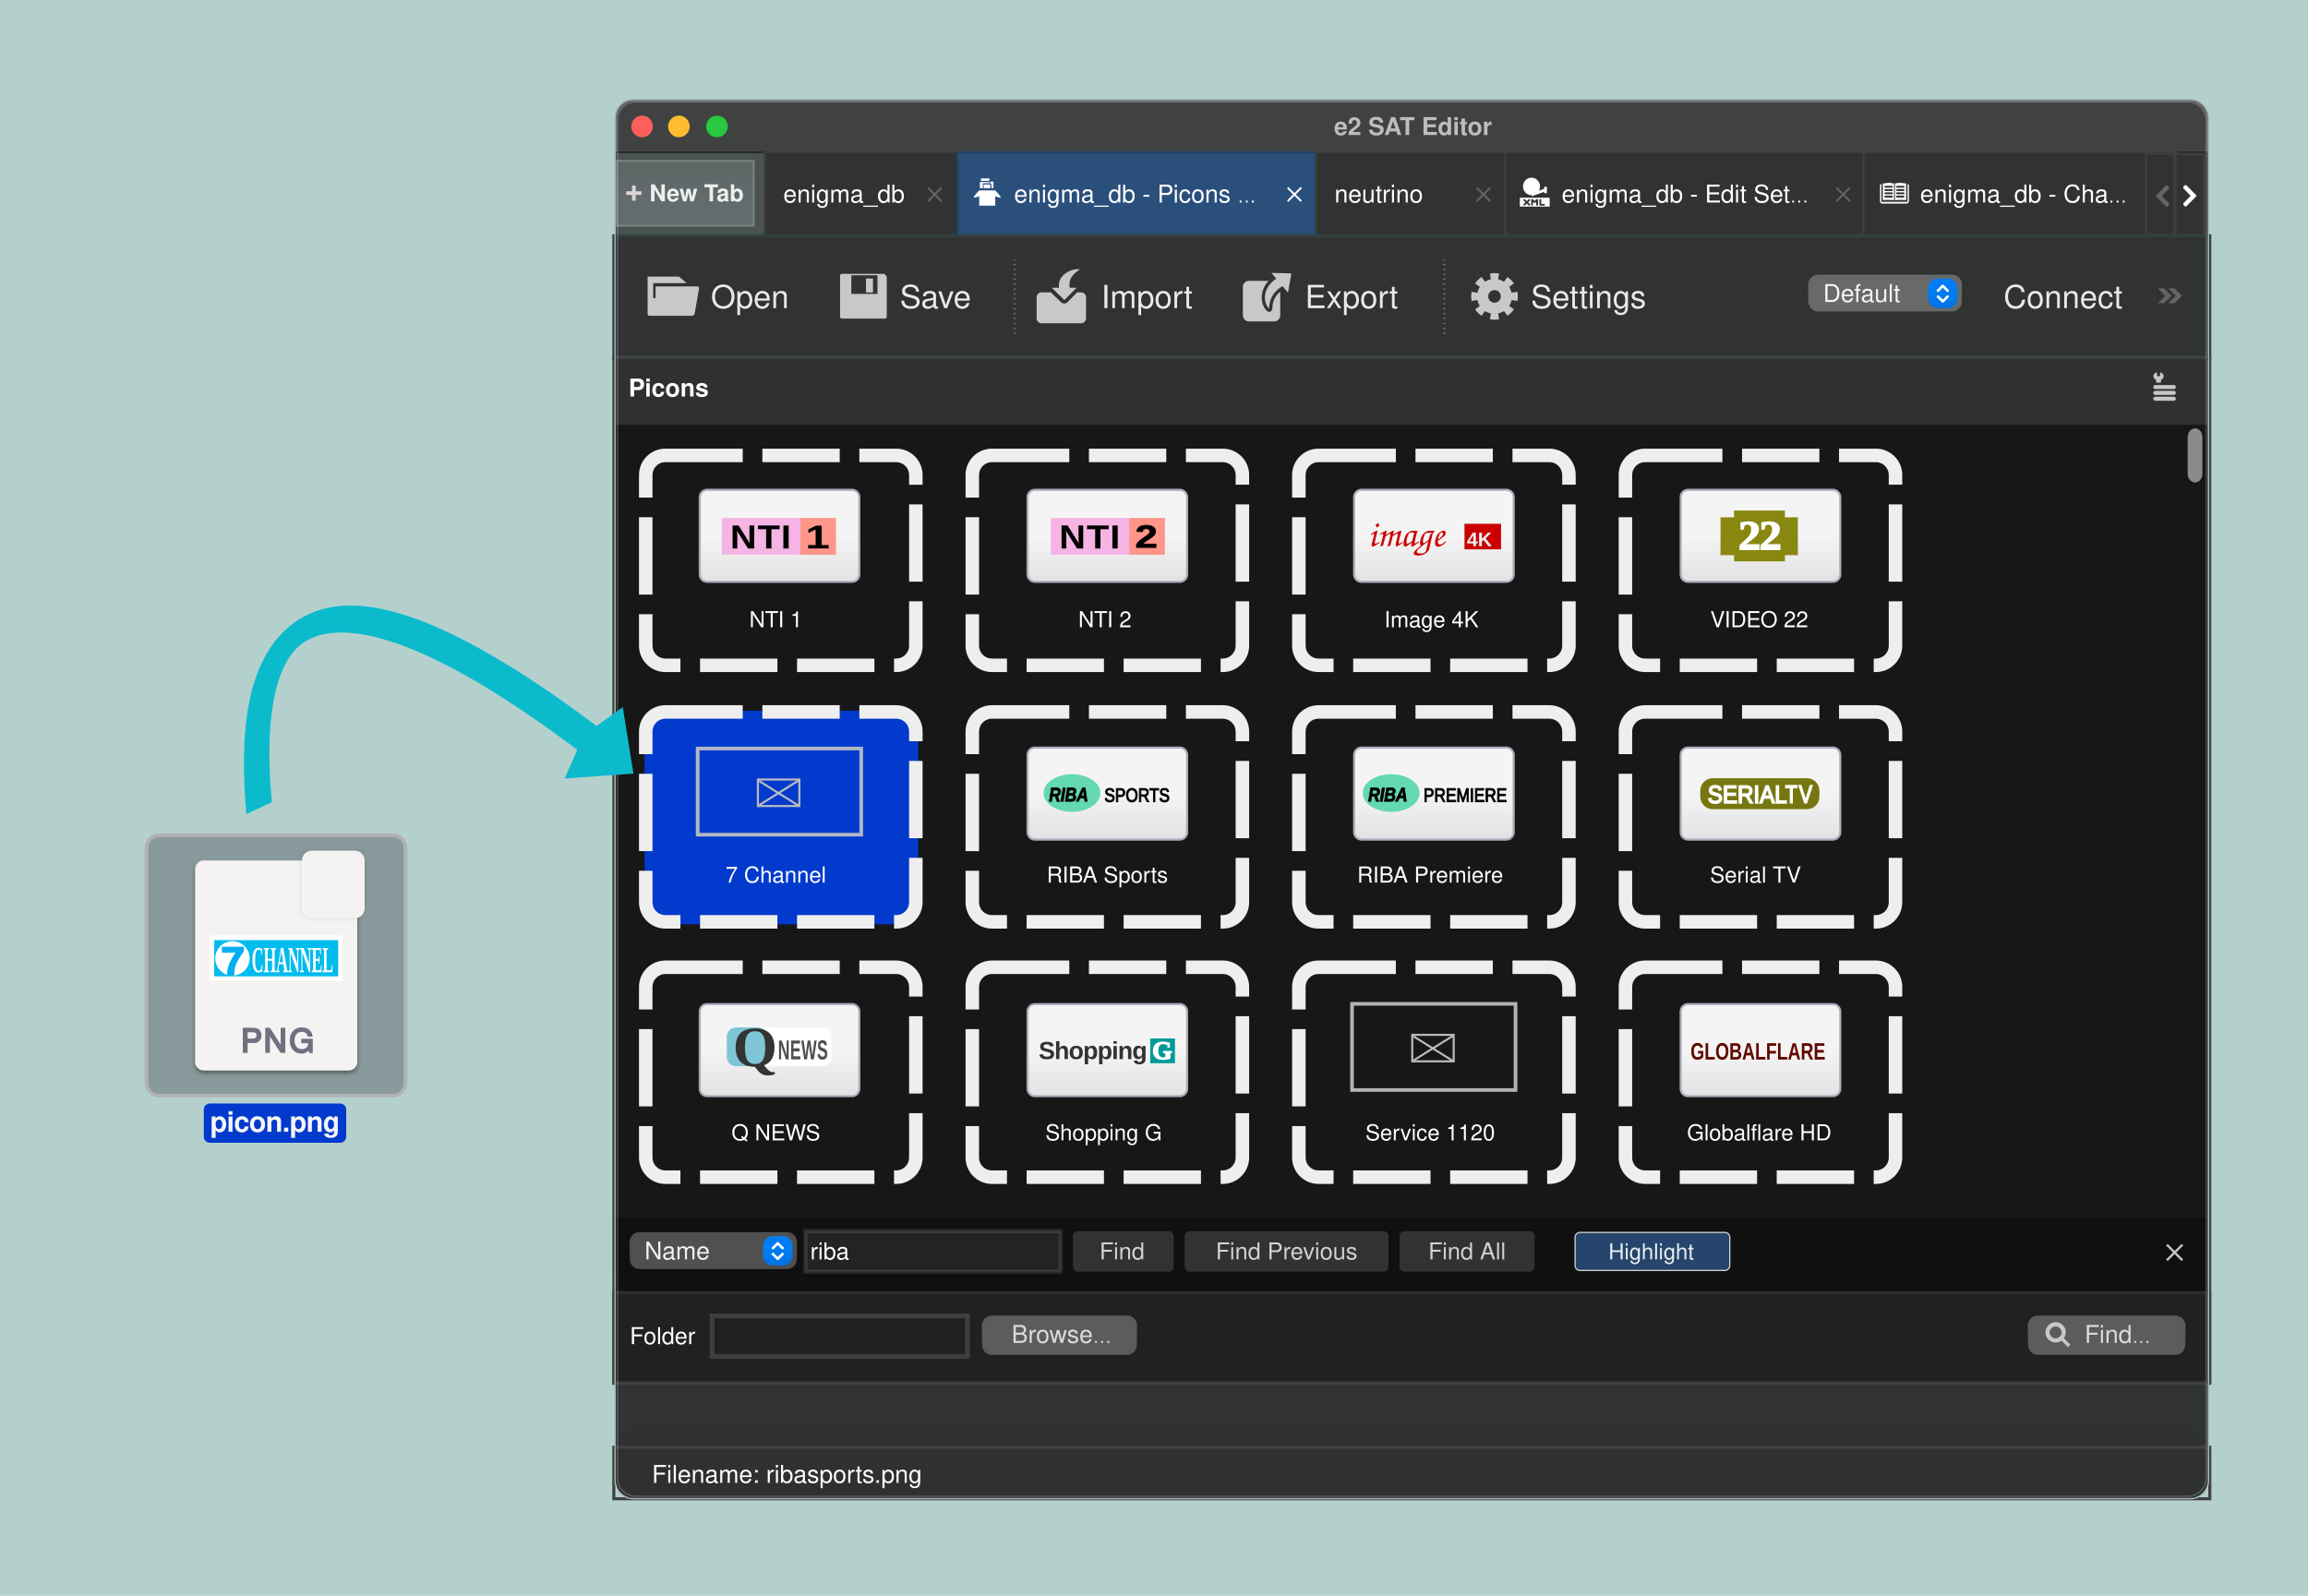
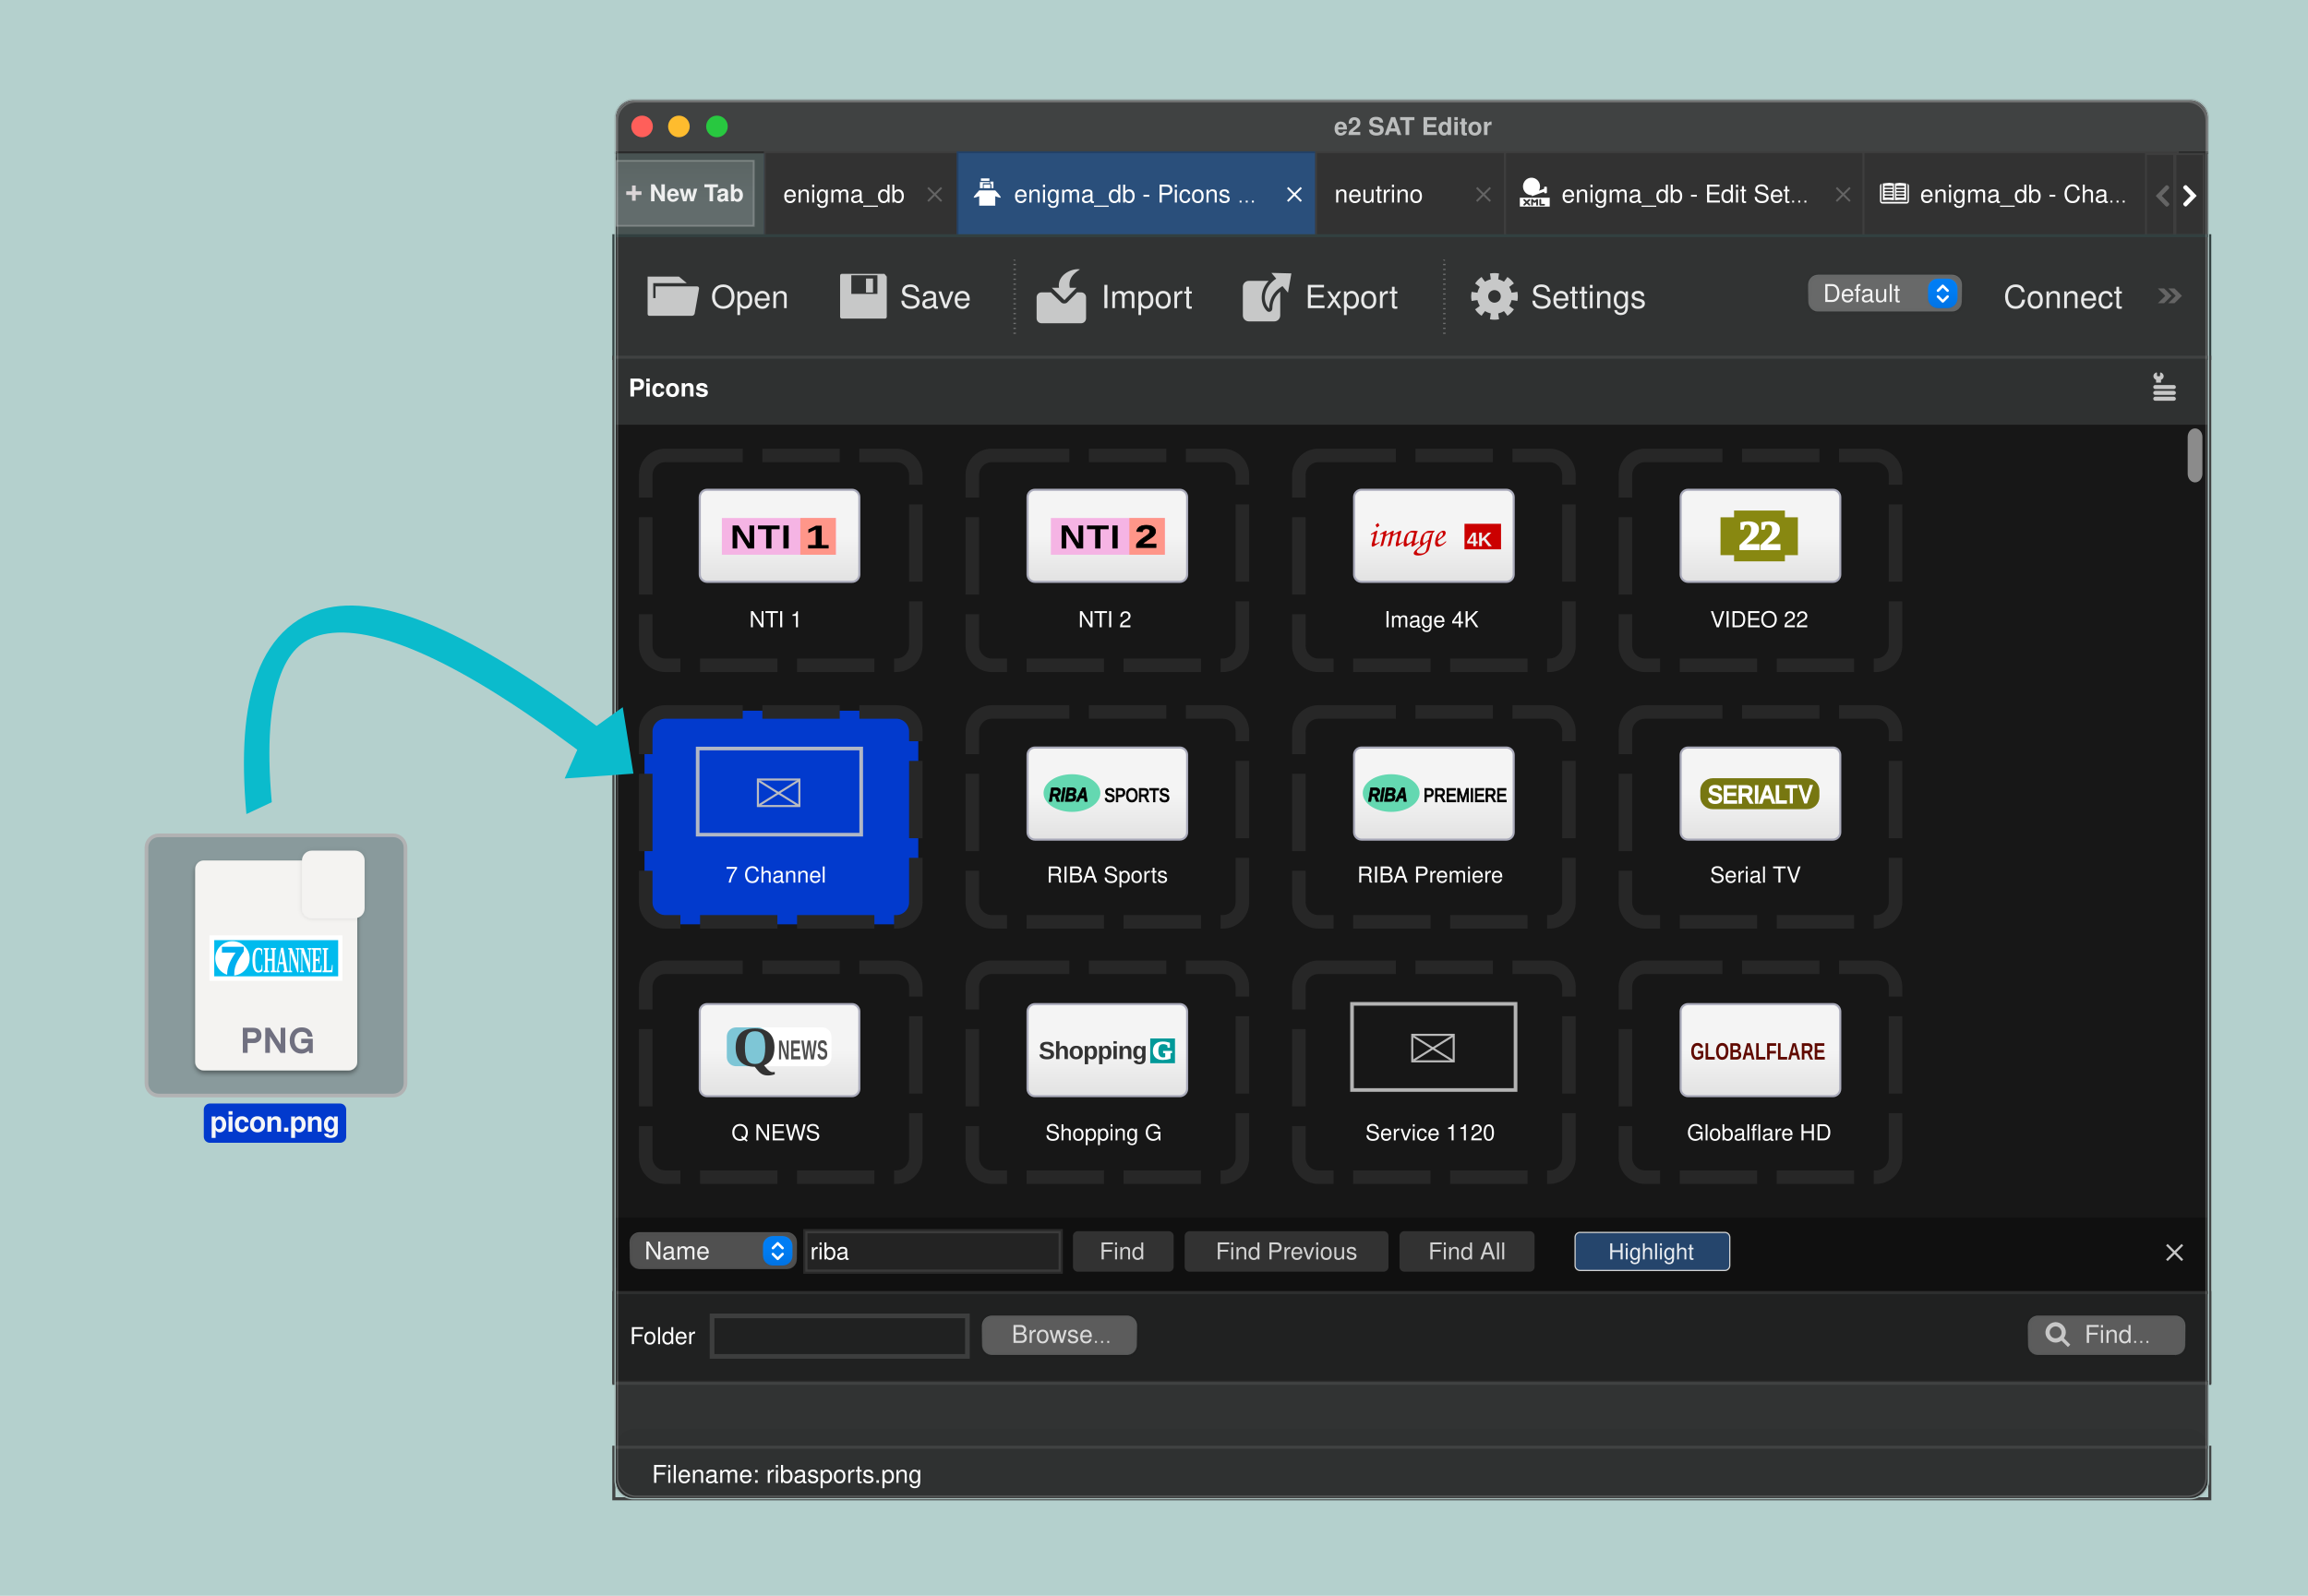
<svg xmlns="http://www.w3.org/2000/svg" style="pointer-events:none;user-select:none" viewBox="0 0 1880 1300">
  <defs>
    <symbol id="aad">
      <path d="M37.75 37.75h18.127v-11.5H37.75V8.123h-11.5V26.25H8.123v11.5H26.25v18.127h11.5V37.75z" />
    </symbol>
    <symbol id="cbw">
      <path d="m60 14.973-3-.522v35.716c-3.141-.28-8.021-.667-11-.667-.95 0-2.094.039-3.312.102-.962.036-2.014.106-3.059.191-2.678.191-5.264.428-6.629.559V14.451S39.61 13 42.963 13c4 0 14.037 1.451 14.037 1.451l3.001.522A5.166 5.166 0 0 1 63 19.66v32.68a5.162 5.162 0 0 1-5.16 5.16H6.16A5.162 5.162 0 0 1 1 52.34V19.66a5.164 5.164 0 0 1 3-4.687l3-.522S17.037 13 21.037 13C24.39 13 31 14.451 31 14.451v35.901a285.977 285.977 0 0 0-6.629-.559 71.578 71.578 0 0 0-3.059-.191A66.645 66.645 0 0 0 18 49.5c-2.979 0-7.859.387-11 .667V14.451l-3 .522v38.765h56V14.973zM28.5 42.5a2 2 0 0 0-2-2h-14a2 2 0 0 0 0 4h14a2 2 0 0 0 2-2zm25 0a2 2 0 0 0-2-2h-14a2 2 0 0 0 0 4h14a2 2 0 0 0 2-2zm-25-7a2 2 0 0 0-2-2h-14a2 2 0 0 0 0 4h14a2 2 0 0 0 2-2zm25 0a2 2 0 0 0-2-2h-14a2 2 0 0 0 0 4h14a2 2 0 0 0 2-2zm-25-7a2 2 0 0 0-2-2h-14a2 2 0 0 0 0 4h14a2 2 0 0 0 2-2zm25 0a2 2 0 0 0-2-2h-14a2 2 0 0 0 0 4h14a2 2 0 0 0 2-2zm-25-7a2 2 0 0 0-2-2h-14a2 2 0 0 0 0 4h14a2 2 0 0 0 2-2zm25 0a2 2 0 0 0-2-2h-14a2 2 0 0 0 0 4h14a2 2 0 0 0 2-2z" />
    </symbol>
    <symbol id="cce">
      <path d="m62.328 7.276-5.604-5.604L32 26.396 7.276 1.672 1.672 7.276 26.396 32 1.672 56.724l5.604 5.604L32 37.604l24.724 24.724 5.604-5.604L37.604 32 62.328 7.276z" />
    </symbol>
    <symbol id="edt">
      <path d="M56.256 31.057H13.818C6.744 31.057 1 36.801 1 43.875v61.295c0 7.074 5.744 12.818 12.818 12.818h54.476c7.075 0 12.818-5.744 12.818-12.818V54.119C64.496 68.159 64.463 84.4 64.087 91.084a6.817 6.817 0 0 1-11.642 4.425c-14.421-14.502-16.181-43.133 3.811-64.452zm1.037 59.637C42.669 75.989 44.254 44.706 72.527 26.35L62.162 13.988 105 15.072l-7.263 41.344-11.808-14.082c-28.127 16.992-28.15 39.728-28.636 48.36z" />
    </symbol>
    <symbol id="iet">
      <path d="M87.8 55.714h8.488C102.2 55.714 107 60.467 107 66.32v45.074c0 5.854-4.8 10.606-10.712 10.606H11.712C5.8 122 1 117.248 1 111.394V66.32c0-5.853 4.8-10.606 10.712-10.606H31.5L54 77.541c1.413 1.374 4.32 2.133 6.3 2.109 1.98-.023 4.821-.828 6.2-2.236l21.3-21.7zm6.182-49.329C76.101 3.303 44.4 18.916 49.061 45.91H33.544l27.127 26.376L86.518 45.91h-14.41C67.275 21.748 87.952 10.789 93.982 6.385z" />
    </symbol>
    <symbol id="lfu">
      <path d="M56.25 57.423a4.33 4.33 0 0 0-4.327-4.327H12.077c-2.388 0-4.327 1.939-4.327 4.327s1.939 4.327 4.327 4.327h39.846a4.33 4.33 0 0 0 4.327-4.327zm0-12.52a4.33 4.33 0 0 0-4.327-4.328H12.077a4.33 4.33 0 0 0-4.327 4.328 4.33 4.33 0 0 0 4.327 4.327h39.846a4.33 4.33 0 0 0 4.327-4.327zm0-12.521a4.33 4.33 0 0 0-4.327-4.327H12.077c-2.388 0-4.327 1.939-4.327 4.327s1.939 4.327 4.327 4.327h39.846a4.33 4.33 0 0 0 4.327-4.327zM13.803 19.471v3.446h10.579v-5.844a11.23 11.23 0 0 0 2.343-1.41c2.237-1.745 3.347-4.068 3.371-6.392S29.057 4.6 26.857 2.8c-.887-.725-1.951-1.273-3.024-1.702l-1.372.918-.062 6.154c-.003.286-.167.503-.402.659-.376.249-.899.364-1.472.364h-2.85c-.565-.008-1.082-.142-1.452-.406-.242-.173-.413-.406-.41-.702l.062-6.155-1.348-.947c-1.083.403-2.158.924-3.06 1.628C9.23 4.357 8.12 6.679 8.096 9.003c-.023 2.323 1.039 4.671 3.239 6.471.725.593 1.567 1.067 2.437 1.454.016.617.026 1.607.031 2.543z" />
    </symbol>
    <symbol id="ogn">
      <path d="M21 42.973h89.077c2.783 0 4.643 2.26 4.153 5.042l-9.34 52.943c-.491 2.783-3.149 5.042-5.932 5.042H7.84A3.842 3.842 0 0 1 4 102.16V22h67.2L88 36H16v32h5V42.973z" />
    </symbol>
    <symbol id="phw">
      <path d="M14.762 29.23h34.49S63.18 43.708 60.715 44.826c-1.067.483-6.127-1.117-11.524-3.087V62H14.802V41.747C9.413 43.714 4.365 45.309 3.3 44.826.835 43.708 14.762 29.23 14.762 29.23zm22.012-17.871H16.299v13.19h6.364V13.997h14.111v-2.638zm1.764 5.276H24.427v7.914h14.111v-7.914zm6.761-6.235v14.149h-4.283v-9.233h-2.478V10.4h6.761zm-8.667-6.918H18.459v5.276h18.173V3.482z" />
    </symbol>
    <symbol id="sie">
      <path d="M114 22v86.16a3.842 3.842 0 0 1-3.84 3.84H17.84a3.842 3.842 0 0 1-3.84-3.84V19.84A3.842 3.842 0 0 1 17.84 16H109l5 6zM94 59.014v-40H38v40h56zM84.5 26v30h-15V26h15z" />
    </symbol>
    <symbol id="sjh">
      <path d="M40.023 45.152c-3.477 2.591-7.729 4.192-12.407 4.221-10.406.066-20.276-8.26-21.806-18.699C4.079 18.86 13.39 6.51 25.93 5.634a23.135 23.135 0 0 1 1.686-.053c10 .095 19.38 7.75 21.337 17.619 1.156 5.829-.437 11.92-3.87 16.758l13.82 13.819-5.128 5.128-13.752-13.753zM27.395 14.645c-6.236.06-12 5.17-12.677 11.431-.588 5.436 2.691 11.076 7.773 13.229 6.62 2.806 15.346-1.167 17.352-8.391 2.055-7.404-3.759-16.031-12.032-16.265a19.293 19.293 0 0 0-.416-.004z" />
    </symbol>
    <symbol id="sks">
      <path d="M73.934 15.359a50.006 50.006 0 0 0-19.668 0 128.34 128.34 0 0 1 1.871 12.477 37.41 37.41 0 0 0-12.249 5.073 128.485 128.485 0 0 1-7.499-10.146 50.018 50.018 0 0 0-13.908 13.908 128.735 128.735 0 0 1 10.146 7.499 37.41 37.41 0 0 0-5.073 12.249 128.34 128.34 0 0 1-12.477-1.871 49.968 49.968 0 0 0 0 19.668 128.34 128.34 0 0 1 12.477-1.871 37.4 37.4 0 0 0 5.073 12.249 128.485 128.485 0 0 1-10.146 7.499 50.018 50.018 0 0 0 13.908 13.908 128.485 128.485 0 0 1 7.499-10.146 37.433 37.433 0 0 0 12.249 5.074 128.366 128.366 0 0 1-1.871 12.476 49.968 49.968 0 0 0 19.668 0 128.366 128.366 0 0 1-1.871-12.476 37.433 37.433 0 0 0 12.249-5.074 128.485 128.485 0 0 1 7.499 10.146 50.018 50.018 0 0 0 13.908-13.908 128.485 128.485 0 0 1-10.146-7.499 37.4 37.4 0 0 0 5.073-12.249 128.34 128.34 0 0 1 12.477 1.871 49.968 49.968 0 0 0 0-19.668 128.34 128.34 0 0 1-12.477 1.871 37.41 37.41 0 0 0-5.073-12.249 128.735 128.735 0 0 1 10.146-7.499 50.018 50.018 0 0 0-13.908-13.908 128.485 128.485 0 0 1-7.499 10.146 37.41 37.41 0 0 0-12.249-5.073 128.34 128.34 0 0 1 1.871-12.477zM64.1 50.882c7.451 0 13.5 6.049 13.5 13.5s-6.049 13.5-13.5 13.5-13.5-6.049-13.5-13.5 6.049-13.5 13.5-13.5z" />
    </symbol>
    <symbol id="tlw">
      <path d="M64 64V45H0v19h64zm-25.025-5.747.001 1.834a1.948 1.948 0 1 1-3.897 0l-.002-6.41-1.968 1.774a2.105 2.105 0 0 1-1.48.524 2.105 2.105 0 0 1-1.48-.524l-1.968-1.774-.003 6.41a1.95 1.95 0 0 1-3.897 0l.002-5.24h-6.669l4.099 3.89c.751.713.751 1.869.002 2.581-.75.711-1.968.71-2.719-.002l-4.104-3.895-4.104 3.895a1.999 1.999 0 0 1-2.719.002 1.76 1.76 0 0 1 .002-2.581l4.104-3.895-4.104-3.895c-.751-.712-.752-1.868-.002-2.58s1.968-.711 2.719.002l4.104 3.895 4.104-3.895a1.998 1.998 0 0 1 2.719-.002 1.76 1.76 0 0 1-.002 2.58l-4.099 3.89h6.669l.002-5.24.002-.072a1.674 1.674 0 0 1 .571-1.356c.276-.249.614-.408.97-.477a1.942 1.942 0 0 1 .578-.036c.454.033.899.206 1.247.52l3.976 3.583 3.975-3.583a2.084 2.084 0 0 1 1.248-.52 1.94 1.94 0 0 1 .578.036c.356.069.694.228.97.477.412.371.602.868.571 1.356l.001.072.003 8.646h2.912l.003-8.83a1.95 1.95 0 0 1 3.897 0l-.004 8.839 6.372.002a1.798 1.798 0 0 1 0 3.597l-8.471-.003a1.8 1.8 0 0 1-1.798-1.799l.001-1.796h-2.912zM25.286 39.498 25 39.5c-10.072 0-18.25-8.402-18.25-18.75S14.928 2 25 2s18.25 8.402 18.25 18.75a19.05 19.05 0 0 1-2.301 9.115L52 25.842v-3.071a1.5 1.5 0 0 1 1.5-1.5h3a1.5 1.5 0 0 1 1.5 1.5v11a1.5 1.5 0 0 1-1.5 1.5h-3a1.5 1.5 0 0 1-1.5-1.5v-1.543l-25.926 9.436-.788-2.166z" />
    </symbol>
    <symbol id="amm">
      <path d="M32 13.243a6.495 6.495 0 0 0-4.608 1.907L2.907 39.635c-2.543 2.543-2.543 6.672 0 9.215s6.672 2.543 9.215 0L32 28.972 51.878 48.85c2.543 2.543 6.672 2.543 9.215 0s2.543-6.672 0-9.215L36.608 15.15A6.495 6.495 0 0 0 32 13.243z" />
    </symbol>
    <symbol id="anw">
      <path d="m32 30.114 27.467 29.239V34.738L32 5.498 4.533 34.738v24.615L32 30.114z" />
    </symbol>
    <symbol id="aow">
      <path d="M32 36.23 11.77 16.573a3.284 3.284 0 0 0-4.549 0l-1.913 1.859a3.098 3.098 0 0 0 0 4.468l26.57 25.818L32 48.6l.12.12L58.692 22.9a3.098 3.098 0 0 0 0-4.468l-2.363-2.297a2.636 2.636 0 0 0-3.649 0L32 36.23z" />
    </symbol>
    <symbol id="pun">
      <g transform="matrix(.75 0 0 .75 20.3 11.9)">
        <rect width="50" height="32" x="48.3" y="24.2" style="fill:none;stroke:silver;stroke-opacity:.96;stroke-width:2.5px" />
        <rect width="2.5" height="56" style="fill:silver;fill-opacity:.96" transform="rotate(-58 48.857 -30.704)" />
        <rect width="2.5" height="56" x="23" y="-42" style="fill:silver;fill-opacity:.96" transform="rotate(58 .143 57.704)" />
      </g>
      <rect width="148" height="78" x="2" y="2" style="fill:none;stroke:#c4c4c4;stroke-opacity:.9;stroke-width:3.3px" />
    </symbol>
    <linearGradient id="bpm" x1="0" x2="0" y1="0" y2="1">
      <stop offset="0" style="stop-color:#5b6564" />
      <stop offset=".6" style="stop-color:#626c6c" />
    </linearGradient>
    <linearGradient id="bqm" x1="0" x2="0" y1="0" y2="1">
      <stop offset="0" style="stop-color:#fff;stop-opacity:.19" />
      <stop offset="1" style="stop-color:#000;stop-opacity:.34" />
    </linearGradient>
    <linearGradient id="brm" x1="0" x2="0" y1="0" y2="1">
      <stop offset=".4" style="stop-color:#007df4" />
      <stop offset="1" style="stop-color:#0073e4" />
    </linearGradient>
    <linearGradient id="pvg" x1="0" x2="0" y1="0" y2="1">
      <stop offset=".5" style="stop-color:#f4f4f4" />
      <stop offset="1" style="stop-color:#e2e2e2" />
    </linearGradient>
    <filter id="bsm" color-interpolation-filters="sRGB">
      <feDropShadow dx="0" dy="1.5" flood-opacity=".25" stdDeviation="1" />
      <feDropShadow dx="0" dy="0" flood-opacity=".3" stdDeviation="2.2" />
    </filter>
    <filter id="iwm" color-interpolation-filters="sRGB">
      <feDropShadow dx="0" dy="2.3" flood-opacity=".4" stdDeviation="2" />
    </filter>
    <filter id="ixm" color-interpolation-filters="sRGB">
      <feDropShadow dx="-1.8" dy="1.7" flood-opacity=".3" stdDeviation="3" />
      <feDropShadow dx="0" dy="0" flood-opacity=".12" stdDeviation="2" />
    </filter>
    <marker id="atd" markerHeight="3" markerWidth="3" orient="auto" refX="1.75" refY="1.75" viewBox="0 0 3.5 3.5">
      <polygon points="0.7,3.5 0,1.75 0.7,0 3.5,1.75" style="fill:#0bbbcc" />
    </marker>
  </defs>
  <rect width="1880" height="1300" style="fill:#b4d0cd" />
  <g style="font-family:&quot;Helvetica Neue&quot;,sans-serif-light,Helvetica,sans-serif">
    <rect width="1298" height="1140" x="501" y="81" rx="15" style="fill:#313333;stroke:#a6bbb9;stroke-width:1px" />
    <rect width="1296" height="57" x="502" y="82" rx="15" style="fill:#404242;stroke:#787979;stroke-width:1px;clip-path:inset(0 0 15px)" />
    <rect width="1298" height="1" x="501" y="124" style="fill:none;stroke:#000;stroke-opacity:.89;stroke-width:.5px" />
    <text x="502" y="82" dx="649" dy="28" style="font-family:&quot;Helvetica Neue&quot;,Helvetica,sans-serif;font-weight:700;font-size:20px;fill:#bcbebe" text-anchor="middle">e2 SAT Editor</text>
    <ellipse cx="523" cy="103" rx="8.8" style="fill:#ff5f5a;stroke:none;stroke-opacity:.1" />
    <ellipse cx="553" cy="103" rx="8.8" style="fill:#febc2e;stroke:none;stroke-opacity:.1" />
    <ellipse cx="584" cy="103" rx="8.8" style="fill:#28c840;stroke:none;stroke-opacity:.1" />
    <rect width="1296" height="67" x="502" y="125" style="fill:#2f3131" />
    <rect width="120" height="67" x="502" y="125" style="fill:#485352" />
    <rect width="112" height="53" x="502" y="131" rx="0" style="fill:url(#bpm);stroke:#fff;stroke-opacity:.23;stroke-width:1.5px" />
    <use href="#aad" style="fill:#dad4d6" transform="matrix(.26 0 0 .26 508 149)" />
    <text x="502" y="131" dx="27" dy="33" style="font-weight:700;font-size:19px;fill:#fff;fill-opacity:.89">New Tab</text>
    <rect width="1" height="67" x="622" y="125" style="fill:#3a5165" />
    <rect width="157" height="69" x="623" y="124" style="fill:#323232;stroke:#3e3e3e;stroke-width:1.5px;clip-path:inset(1px 0)" />
    <text x="623" y="124" dx="15" dy="41" style="font-size:20px;fill:#fff">enigma_db</text>
    <use href="#cce" style="fill:#646464" transform="matrix(.2 0 0 .2 755 152)" />
    <rect width="292" height="69" x="780" y="124" style="fill:#2a4f7b;stroke:#234065;stroke-width:1.5px;clip-path:inset(1px 0)" />
    <use href="#phw" style="fill:#fff" transform="matrix(.38 0 0 .38 792 144)" />
    <text x="780" y="124" dx="46" dy="41" style="font-size:20px;fill:#fff">enigma_db - Picons <tspan style="font-size:15px">…</tspan>
    </text>
    <use href="#cce" style="fill:#fff" transform="matrix(.2 0 0 .2 1048 152)" />
    <rect width="154" height="69" x="1072" y="124" style="fill:#323232;stroke:#3e3e3e;stroke-width:1.5px;clip-path:inset(1px 0)" />
    <text x="1072" y="124" dx="15" dy="41" style="font-size:20px;fill:#fff">neutrino</text>
    <use href="#cce" style="fill:#646464" transform="matrix(.2 0 0 .2 1202 152)" />
    <rect width="292" height="69" x="1226" y="124" style="fill:#323232;stroke:#3e3e3e;stroke-width:1.5px;clip-path:inset(1px 0)" />
    <use href="#tlw" style="fill:#fff" transform="matrix(.38 0 0 .38 1238 144)" />
    <text x="1226" y="124" dx="46" dy="41" style="font-size:20px;fill:#fff">enigma_db - Edit Set<tspan style="font-size:15px">…</tspan>
    </text>
    <use href="#cce" style="fill:#646464" transform="matrix(.2 0 0 .2 1495 152)" />
    <rect width="256" height="69" x="1518" y="124" style="fill:#323232;stroke:#3e3e3e;stroke-width:1.5px;clip-path:inset(1px 0)" />
    <use href="#cbw" style="fill:#fff" transform="matrix(.38 0 0 .38 1531 144)" />
    <text x="1518" y="124" dx="46" dy="41" style="font-size:20px;fill:#fff">enigma_db - Cha<tspan style="font-size:15px">…</tspan>
    </text>
    <rect width="1" height="67" x="1773" y="125" style="fill:#3a3a3a" />
    <rect width="23" height="66" x="1748" y="125.5" style="fill:#323232;stroke:#3e3e3e;stroke-width:1.5px" />
    <g style="opacity:.25">
      <use href="#aow" style="fill:#fff;stroke:#fff;stroke-width:2.7px" transform="matrix(0 .3 -.3 0 1771.2 150)" />
    </g>
    <rect width="23" height="66" x="1772" y="125.5" style="fill:#323232;stroke:#3e3e3e;stroke-width:1.5px" />
    <use href="#aow" style="fill:#fff;stroke:#fff;stroke-width:2.7px" transform="matrix(0 -.3 .3 0 1774.1 169.1)" />
    <rect width="1296" height="100" x="502" y="192" style="fill:#313333" />
    <use href="#ogn" style="fill:#c7c8c8" transform="matrix(.38 0 0 .38 526 217)" />
    <text x="510" y="192" dx="69" dy="59" style="font-size:26px;fill:#fff;fill-opacity:.89;text-shadow:0 .5px 1px #090909">Open</text>
    <use href="#sie" style="fill:#c7c8c8" transform="matrix(.38 0 0 .38 679 217)" />
    <text x="664" y="192" dx="69" dy="59" style="font-size:26px;fill:#fff;fill-opacity:.89;text-shadow:0 .5px 1px #090909">Save</text>
    <rect width="1" height="61" x="826" y="212" style="fill:none;stroke:#fff;stroke-opacity:.3;stroke-dasharray:1px,3px" />
    <use href="#iet" style="fill:#c7c8c8" transform="matrix(.38 0 0 .38 844 217)" />
    <text x="828" y="192" dx="69" dy="59" style="font-size:26px;fill:#fff;fill-opacity:.89;text-shadow:0 .5px 1px #090909">Import</text>
    <use href="#edt" style="fill:#c7c8c8" transform="matrix(.38 0 0 .38 1012 217)" />
    <text x="994" y="192" dx="69" dy="59" style="font-size:26px;fill:#fff;fill-opacity:.89;text-shadow:0 .5px 1px #090909">Export</text>
    <rect width="1" height="61" x="1176" y="212" style="fill:none;stroke:#fff;stroke-opacity:.3;stroke-dasharray:1px,3px" />
    <use href="#sks" style="fill:#c7c8c8" transform="matrix(.38 0 0 .38 1193 217)" />
    <text x="1178" y="192" dx="69" dy="59" style="font-size:26px;fill:#fff;fill-opacity:.89;text-shadow:0 .5px 1px #090909">Settings</text>
    <rect width="125" height="30" x="1473" y="224" rx="8" style="fill:#fff;fill-opacity:.24;stroke:url(#bqm);stroke-width:.4px;filter:url(#bsm)" />
    <rect width="24" height="24" x="1570.5" y="227" rx="8" style="fill:url(#brm);stroke:url(#bqm);stroke-opacity:.06;stroke-width:2px" />
    <use href="#amm" style="fill:#fff" transform="matrix(.16 0 0 .16 1577.4 229.7)" />
    <use href="#amm" style="fill:#fff" transform="matrix(.16 0 0 -.16 1577.4 248.7)" />
    <text x="1473" y="224" dx="12" dy="22" style="font-size:20px;fill:#fff;fill-opacity:.92">Default</text>
    <text x="1617" y="192" dx="15" dy="59" style="font-size:26px;fill:#fff;fill-opacity:.89;text-shadow:0 .5px 1px #090909">Connect</text>
    <g transform="matrix(.9 0 0 .95 1770 234)">
      <use href="#anw" style="fill:#646464" transform="rotate(90) scale(.23)" />
      <use href="#anw" style="fill:#646464" transform="matrix(0 .23 -.23 0 9.4 0)" />
    </g>
    <rect width="1300" height="100" x="500" y="192" style="fill:none;stroke:#324040;stroke-width:2.4px;clip-path:inset(0 2px)" />
    <rect width="1296" height="835" x="502" y="291" style="fill:#2f3131" />
    <text x="502" y="291" dx="10" dy="32" style="font-weight:700;font-size:20px;fill:#fff">Picons</text>
    <use href="#lfu" style="fill:#c7c7c7" transform="matrix(.38 0 0 .38 1751 303)" />
    <rect width="1296" height="687" x="502" y="346" style="fill:#171717" />
-     <rect width="220" height="171" x="526" y="371" rx="16" style="fill:none;stroke:#eee;stroke-width:11px;stroke-dasharray:15px,0,48px,16px" />
+     <rect width="220" height="171" x="526" y="371" rx="16" style="fill:none;stroke:#272727;stroke-width:11px;stroke-dasharray:15px,0,48px,16px" />
    <rect width="130" height="75" x="570" y="399" rx="6" style="fill:url(#pvg);stroke:#aaabbb;stroke-width:1.7px" />
    <g transform="matrix(.34 0 0 .34 588 422)">
      <rect width="273" height="88" style="fill:#f5b4e4" />
      <rect width="85" height="88" x="188" style="fill:#ff9689" />
      <g style="font-family:Arial,Helvetica,sans-serif;font-weight:700">
        <text x="18" dy="73" style="font-size:80px;letter-spacing:2px" transform="scale(1.1 1)">NTI</text>
        <text x="185" dy="81" style="font-size:88px" transform="matrix(1.2 0 0 .9 -22 0)">1</text>
      </g>
    </g>
    <text x="526" y="493" dx="106" dy="18" style="font-size:18px;fill:#fff" text-anchor="middle">NTI 1</text>
-     <rect width="220" height="171" x="792" y="371" rx="16" style="fill:none;stroke:#eee;stroke-width:11px;stroke-dasharray:15px,0,48px,16px" />
+     <rect width="220" height="171" x="792" y="371" rx="16" style="fill:none;stroke:#272727;stroke-width:11px;stroke-dasharray:15px,0,48px,16px" />
    <rect width="130" height="75" x="837" y="399" rx="6" style="fill:url(#pvg);stroke:#aaabbb;stroke-width:1.7px" />
    <g transform="matrix(.34 0 0 .34 856 422)">
      <rect width="273" height="88" style="fill:#f5b4e4" />
      <rect width="85" height="88" x="188" style="fill:#ff9689" />
      <g style="font-family:Arial,Helvetica,sans-serif;font-weight:700">
        <text x="18" dy="73" style="font-size:80px;letter-spacing:2px" transform="scale(1.1 1)">NTI</text>
        <text x="185" dy="81" style="font-size:102px;stroke:#000;stroke-width:2px" transform="matrix(.95 0 0 .75 26 10)">2</text>
      </g>
    </g>
    <text x="792" y="493" dx="108" dy="18" style="font-size:18px;fill:#fff" text-anchor="middle">NTI 2</text>
-     <rect width="220" height="171" x="1058" y="371" rx="16" style="fill:none;stroke:#eee;stroke-width:11px;stroke-dasharray:15px,0,48px,16px" />
+     <rect width="220" height="171" x="1058" y="371" rx="16" style="fill:none;stroke:#272727;stroke-width:11px;stroke-dasharray:15px,0,48px,16px" />
    <rect width="130" height="75" x="1103" y="399" rx="6" style="fill:url(#pvg);stroke:#aaabbb;stroke-width:1.7px" />
    <g transform="matrix(.32 0 0 .32 1111 420)">
      <rect width="93" height="65" x="256" y="21" style="fill:#cb0000" />
      <text x="10" dy="78" style="font-family:cursive,serif;font-size:96px;fill:#cb0000">image</text>
      <text x="262" dy="78" style="font-family:Arial,Helvetica,sans-serif;font-weight:700;font-size:50px;fill:#eee">4K</text>
    </g>
    <text x="1058" y="493" dx="108" dy="18" style="font-size:18px;fill:#fff" text-anchor="middle">Image 4K</text>
-     <rect width="220" height="171" x="1324" y="371" rx="16" style="fill:none;stroke:#eee;stroke-width:11px;stroke-dasharray:15px,0,48px,16px" />
+     <rect width="220" height="171" x="1324" y="371" rx="16" style="fill:none;stroke:#272727;stroke-width:11px;stroke-dasharray:15px,0,48px,16px" />
    <rect width="130" height="75" x="1369" y="399" rx="6" style="fill:url(#pvg);stroke:#aaabbb;stroke-width:1.7px" />
    <g transform="matrix(.23 0 0 .23 1401 415)">
      <rect width="180" height="180" x="50" y="4" style="fill:#881" />
      <rect width="274" height="134" x="2" y="28" style="fill:#881" />
      <text x="50" y="38" dy="80" style="font-family:&quot;Times New Roman&quot;,Times,sans-serif;font-weight:700;font-size:122px;letter-spacing:-4px;fill:#fff;stroke:#fff;stroke-width:4px" transform="scale(1.3 1.2)">22</text>
    </g>
    <text x="1324" y="493" dx="109" dy="18" style="font-size:18px;fill:#fff" text-anchor="middle">VIDEO 22</text>
    <rect width="223" height="174" x="525" y="579" rx="20" style="fill:#023acd" />
-     <rect width="220" height="171" x="526" y="580" rx="16" style="fill:none;stroke:#eee;stroke-width:11px;stroke-dasharray:15px,0,48px,16px" />
+     <rect width="220" height="171" x="526" y="580" rx="16" style="fill:none;stroke:#272727;stroke-width:11px;stroke-dasharray:15px,0,48px,16px" />
    <use href="#pun" transform="matrix(.9 0 0 .9 566.5 608)" />
    <text x="526" y="701" dx="106" dy="18" style="font-size:18px;fill:#fff" text-anchor="middle">7 Channel</text>
-     <rect width="220" height="171" x="792" y="580" rx="16" style="fill:none;stroke:#eee;stroke-width:11px;stroke-dasharray:15px,0,48px,16px" />
+     <rect width="220" height="171" x="792" y="580" rx="16" style="fill:none;stroke:#272727;stroke-width:11px;stroke-dasharray:15px,0,48px,16px" />
    <rect width="130" height="75" x="837" y="609" rx="6" style="fill:url(#pvg);stroke:#aaabbb;stroke-width:1.7px" />
    <g transform="matrix(.13 0 0 .13 849 631)">
      <ellipse cx="186" cy="116" rx="178" ry="118" style="fill:#64d8b1" />
      <g style="font-family:Arial,Helvetica,sans-serif">
        <text x="42" dy="140" style="font-weight:700;font-size:102px;letter-spacing:-1px;stroke:#000;stroke-width:4px;font-style:italic" transform="scale(1 1.2)">RIBA</text>
        <text x="389" dy="142" style="font-size:100px;stroke:#000;stroke-width:5px" transform="scale(1 1.2)">SPORTS</text>
      </g>
    </g>
    <text x="792" y="701" dx="110" dy="18" style="font-size:18px;fill:#fff" text-anchor="middle">RIBA Sports</text>
-     <rect width="220" height="171" x="1058" y="580" rx="16" style="fill:none;stroke:#eee;stroke-width:11px;stroke-dasharray:15px,0,48px,16px" />
+     <rect width="220" height="171" x="1058" y="580" rx="16" style="fill:none;stroke:#272727;stroke-width:11px;stroke-dasharray:15px,0,48px,16px" />
    <rect width="130" height="75" x="1103" y="609" rx="6" style="fill:url(#pvg);stroke:#aaabbb;stroke-width:1.7px" />
    <g transform="matrix(.13 0 0 .13 1109 631)">
      <ellipse cx="186" cy="116" rx="178" ry="118" style="fill:#64d8b1" />
      <g style="font-family:Arial,Helvetica,sans-serif">
        <text x="42" dy="140" style="font-weight:700;font-size:102px;letter-spacing:-1px;stroke:#000;stroke-width:4px;font-style:italic" transform="scale(1 1.2)">RIBA</text>
        <text x="389" dy="142" style="font-size:100px;stroke:#000;stroke-width:5px" transform="scale(1 1.2)">PREMIERE</text>
      </g>
    </g>
    <text x="1058" y="701" dx="107" dy="18" style="font-size:18px;fill:#fff" text-anchor="middle">RIBA Premiere</text>
-     <rect width="220" height="171" x="1324" y="580" rx="16" style="fill:none;stroke:#eee;stroke-width:11px;stroke-dasharray:15px,0,48px,16px" />
+     <rect width="220" height="171" x="1324" y="580" rx="16" style="fill:none;stroke:#272727;stroke-width:11px;stroke-dasharray:15px,0,48px,16px" />
    <rect width="130" height="75" x="1369" y="609" rx="6" style="fill:url(#pvg);stroke:#aaabbb;stroke-width:1.7px" />
    <g transform="matrix(.21 0 0 .21 1385 634)">
      <rect width="462" height="120" rx="48" style="fill:#771" />
      <g style="font-family:Arial,Helvetica,sans-serif;font-size:96px">
        <text x="32" dy="96" style="fill:#fff;stroke:#fff;stroke-width:6px" transform="scale(.9 1)">SERIAL</text>
        <text x="412" dy="96" style="letter-spacing:8px;fill:#fff;stroke:#fff;stroke-width:6px" transform="matrix(.8 0 0 1 0 -.9)">TV</text>
      </g>
    </g>
    <text x="1324" y="701" dx="106" dy="18" style="font-size:18px;fill:#fff" text-anchor="middle">Serial TV</text>
-     <rect width="220" height="171" x="526" y="788" rx="16" style="fill:none;stroke:#eee;stroke-width:11px;stroke-dasharray:15px,0,48px,16px" />
+     <rect width="220" height="171" x="526" y="788" rx="16" style="fill:none;stroke:#272727;stroke-width:11px;stroke-dasharray:15px,0,48px,16px" />
    <rect width="130" height="75" x="570" y="818" rx="6" style="fill:url(#pvg);stroke:#aaabbb;stroke-width:1.7px" />
    <g transform="matrix(.31 0 0 .31 592 837)">
      <rect width="275" height="102" rx="24" style="fill:#fff" />
      <rect width="106" height="102" rx="24" style="fill:#7ec6d6" />
      <text x="16" dy="102" style="font-family:&quot;Times New Roman&quot;,Times,sans-serif;font-weight:700;font-size:150px;fill:#333">Q</text>
      <text x="224" dy="84" style="font-family:Arial,Helvetica,sans-serif;font-weight:700;font-size:72px;letter-spacing:1px;fill:#4f4f4f" transform="scale(.6 1)">NEWS</text>
    </g>
    <text x="526" y="911" dx="106" dy="18" style="font-size:18px;fill:#fff" text-anchor="middle">Q NEWS</text>
-     <rect width="220" height="171" x="792" y="788" rx="16" style="fill:none;stroke:#eee;stroke-width:11px;stroke-dasharray:15px,0,48px,16px" />
+     <rect width="220" height="171" x="792" y="788" rx="16" style="fill:none;stroke:#272727;stroke-width:11px;stroke-dasharray:15px,0,48px,16px" />
    <rect width="130" height="75" x="837" y="818" rx="6" style="fill:url(#pvg);stroke:#aaabbb;stroke-width:1.7px" />
    <g transform="matrix(.21 0 0 .21 846 846)">
      <rect width="96" height="96" x="433" style="fill:#099" />
      <text dy="80" style="font-family:Arial,Helvetica,sans-serif;font-weight:700;font-size:96px;letter-spacing:-3px;fill:#333">Shopping</text>
      <text x="433" dx="8" dy="80" style="font-family:&quot;Times New Roman&quot;,Times,sans-serif;font-weight:700;font-size:99px;fill:#fff;stroke:#fff;stroke-width:5px">G</text>
    </g>
    <text x="792" y="911" dx="107" dy="18" style="font-size:18px;fill:#fff" text-anchor="middle">Shopping G</text>
-     <rect width="220" height="171" x="1058" y="788" rx="16" style="fill:none;stroke:#eee;stroke-width:11px;stroke-dasharray:15px,0,48px,16px" />
+     <rect width="220" height="171" x="1058" y="788" rx="16" style="fill:none;stroke:#272727;stroke-width:11px;stroke-dasharray:15px,0,48px,16px" />
    <use href="#pun" transform="matrix(.9 0 0 .9 1099.5 816)" />
    <text x="1058" y="911" dx="107" dy="18" style="font-size:18px;fill:#fff" text-anchor="middle">Service 1120</text>
-     <rect width="220" height="171" x="1324" y="788" rx="16" style="fill:none;stroke:#eee;stroke-width:11px;stroke-dasharray:15px,0,48px,16px" />
+     <rect width="220" height="171" x="1324" y="788" rx="16" style="fill:none;stroke:#272727;stroke-width:11px;stroke-dasharray:15px,0,48px,16px" />
    <rect width="130" height="75" x="1369" y="818" rx="6" style="fill:url(#pvg);stroke:#aaabbb;stroke-width:1.7px" />
    <text dy="96" style="font-family:Arial,Helvetica,sans-serif;font-weight:700;font-size:97px;fill:#600900;stroke-width:1px" transform="matrix(.15 0 0 .2 1377 844)">GLOBALFLARE</text>
    <text x="1324" y="911" dx="109" dy="18" style="font-size:18px;fill:#fff" text-anchor="middle">Globalflare HD</text>
    <rect width="12" height="44" x="1782" y="349" rx="7" style="fill:#8b8b8b" />
    <rect width="1296" height="61" x="502" y="992" style="fill:#101010" />
    <rect width="136" height="30" x="513" y="1004" rx="8" style="fill:#fff;fill-opacity:.24;stroke:url(#bqm);stroke-width:.4px;filter:url(#bsm)" />
    <text x="513" y="1004" dx="12" dy="22" style="font-size:20px;fill:#fff;fill-opacity:.92">Name</text>
    <rect width="24" height="24" x="621.5" y="1007" rx="8" style="fill:url(#brm);stroke:url(#bqm);stroke-opacity:.06;stroke-width:2px" />
    <use href="#amm" style="fill:#fff" transform="matrix(.16 0 0 .16 628.4 1009.7)" />
    <use href="#amm" style="fill:#fff" transform="matrix(.16 0 0 -.16 628.4 1028.7)" />
    <rect width="208" height="33" x="656" y="1003" rx="0" style="fill:#fff;fill-opacity:.08;stroke:#fff;stroke-opacity:.11;stroke-width:3.4px;clip-path:inset(1px 1px .2px)" />
    <text x="656" y="1003" dx="4" dy="23" style="font-size:19px;fill:#fff">riba</text>
    <rect width="82" height="33" x="874" y="1003" rx="4" style="fill:#323232" />
    <text x="874" y="1003" dx="40" dy="23" style="font-size:19px;fill:#fff;fill-opacity:.78" text-anchor="middle">Find</text>
    <rect width="166" height="33" x="965" y="1003" rx="4" style="fill:#323232" />
    <text x="965" y="1003" dx="83" dy="23" style="font-size:19px;fill:#fff;fill-opacity:.78" text-anchor="middle">Find Previous</text>
    <rect width="110" height="33" x="1140" y="1003" rx="4" style="fill:#323232" />
    <text x="1140" y="1003" dx="55" dy="23" style="font-size:19px;fill:#fff;fill-opacity:.78" text-anchor="middle">Find All</text>
    <rect width="126" height="31" x="1283" y="1004" rx="4" style="fill:#25456c;stroke:#d1d2d2;stroke-width:1px" />
    <text x="1283" y="1004" dx="62" dy="22" style="font-size:18px;fill:#fff;fill-opacity:.9" text-anchor="middle">Highlight</text>
    <use href="#cce" style="fill:#c7c7c7" transform="matrix(.23 0 0 .23 1764 1013)" />
    <rect width="1296" height="73" x="502" y="1054" style="fill:#202121" />
    <rect width="1300" height="73" x="500" y="1053" style="fill:none;stroke:#2d2e2e;stroke-width:2.4px;clip-path:inset(0 2px 2px)" />
    <text x="509" y="1072" dx="4" dy="23" style="font-size:19px;fill:#fff">Folder</text>
    <rect width="208" height="33" x="580" y="1072" fill="none" rx="0" style="fill:#fff;fill-opacity:0;stroke:#fff;stroke-opacity:.13;stroke-width:3.8px;clip-path:inset(1px 1px .3px)" />
    <rect width="126" height="32" x="800" y="1072" rx="8" style="fill:#fff;fill-opacity:.24;stroke:url(#bqm);stroke-width:.4px;filter:url(#bsm)" />
    <text x="800" y="1072" dx="24" dy="22" style="font-size:20px;fill:#fff;fill-opacity:.78">Browse<tspan style="font-size:15px">…</tspan>
    </text>
    <rect width="128" height="32" x="1652" y="1072" rx="8" style="fill:#fff;fill-opacity:.24;stroke:url(#bqm);stroke-width:.4px;filter:url(#bsm)" />
    <use href="#sjh" style="fill:#c7c7c7" transform="matrix(.38 0 0 .38 1664 1075)" />
    <text x="1652" y="1072" dx="46" dy="22" style="font-size:20px;fill:#fff;fill-opacity:.78">Find<tspan style="font-size:15px">…</tspan>
    </text>
    <rect width="1300" height="836" x="500" y="291" style="fill:none;stroke:#404242;stroke-width:2.4px;clip-path:inset(0 2px)" />
    <rect width="1296" height="56" x="502" y="1164" rx="15" style="fill:#2f3131;clip-path:inset(15px 0 0)" />
    <rect width="1300" height="42" x="500" y="1179" style="fill:none;stroke:#404242;stroke-width:2.5px;clip-path:inset(0 2px 2px)" />
    <text x="502" y="1179" dx="29" dy="29" style="font-size:20px;fill:#fff">Filename: ribasports.png</text>
    <rect width="1298" height="1140" x="501" y="81" rx="15" style="fill:none;stroke:#a6bbb9;stroke-width:1px" />
    <rect width="1294" height="1136" x="503" y="83" rx="15" style="fill:none;stroke:#fff;stroke-opacity:.24;stroke-width:1px" />
  </g>
  <rect width="211" height="212" x="119.3" y="680.5" rx="10" style="fill:#101;fill-opacity:.26;stroke:#b1b2b3;stroke-width:3px" />
  <g style="clip-path:polygon(-4% -56%,104% 30%,104% 104%,-4% 104%)">
    <g style="filter:url(#iwm)">
      <rect width="132" height="171" x="159" y="701" rx="7" style="fill:#f4f3f1" />
    </g>
  </g>
  <g style="clip-path:polygon(-13%0,108% 120%,200% 200%,-200% 200%)">
    <g style="filter:url(#ixm)">
      <rect width="51" height="55" x="246" y="693" rx="8" style="fill:#f4f3f1;clip-path:polygon(0 13%,90% 100%,0 100%,0 0)" />
    </g>
  </g>
  <text x="159" y="837" dx="67" dy="20" style="font-family:&quot;Helvetica Neue&quot;,sans-serif-thin,Helvetica,sans-serif;font-weight:300;font-size:26px;letter-spacing:2px;fill:#707080;stroke:#707080;stroke-width:1.5px" text-anchor="middle">PNG</text>
  <g transform="matrix(.95 0 0 .95 170.6 762)">
    <rect width="114" height="39" style="fill:#fff" />
    <g transform="matrix(.22 0 0 .22 5 5)">
      <rect width="483" height="141" x="-4" y="-4" style="fill:#0be" />
      <circle cx="67" cy="67" r="67" style="fill:#fff" />
      <text x="18" dy="107" style="font-family:Arial,Helvetica,sans-serif;font-size:122px;fill:#00afef;stroke:#00afef;stroke-width:10px" transform="matrix(1.3 0 0 1.2 1 0)">7</text>
      <text x="315" dy="121" style="font-family:&quot;Times New Roman&quot;,Times,sans-serif;font-weight:700;font-size:144px;letter-spacing:-2px;fill:#fff" transform="scale(.45 1)">CHANNEL</text>
    </g>
  </g>
  <rect width="116" height="32" x="166" y="899" rx="5" style="fill:#023acd" />
  <text x="108" y="903" dx="116" dy="19" style="font-family:&quot;Helvetica Neue&quot;,Helvetica,sans-serif;font-weight:700;font-size:23px;letter-spacing:-.5px;fill:#f5f6f7;text-shadow:none" text-anchor="middle">picon.png</text>
  <g style="fill:none;stroke:#0bbbcc;stroke-width:22px">
    <path d="M290.5 341.282q144-282 219 219" style="marker-end:url(#atd)" transform="matrix(.8 -.8 .5 .6 -192 686)" />
  </g>
</svg>
